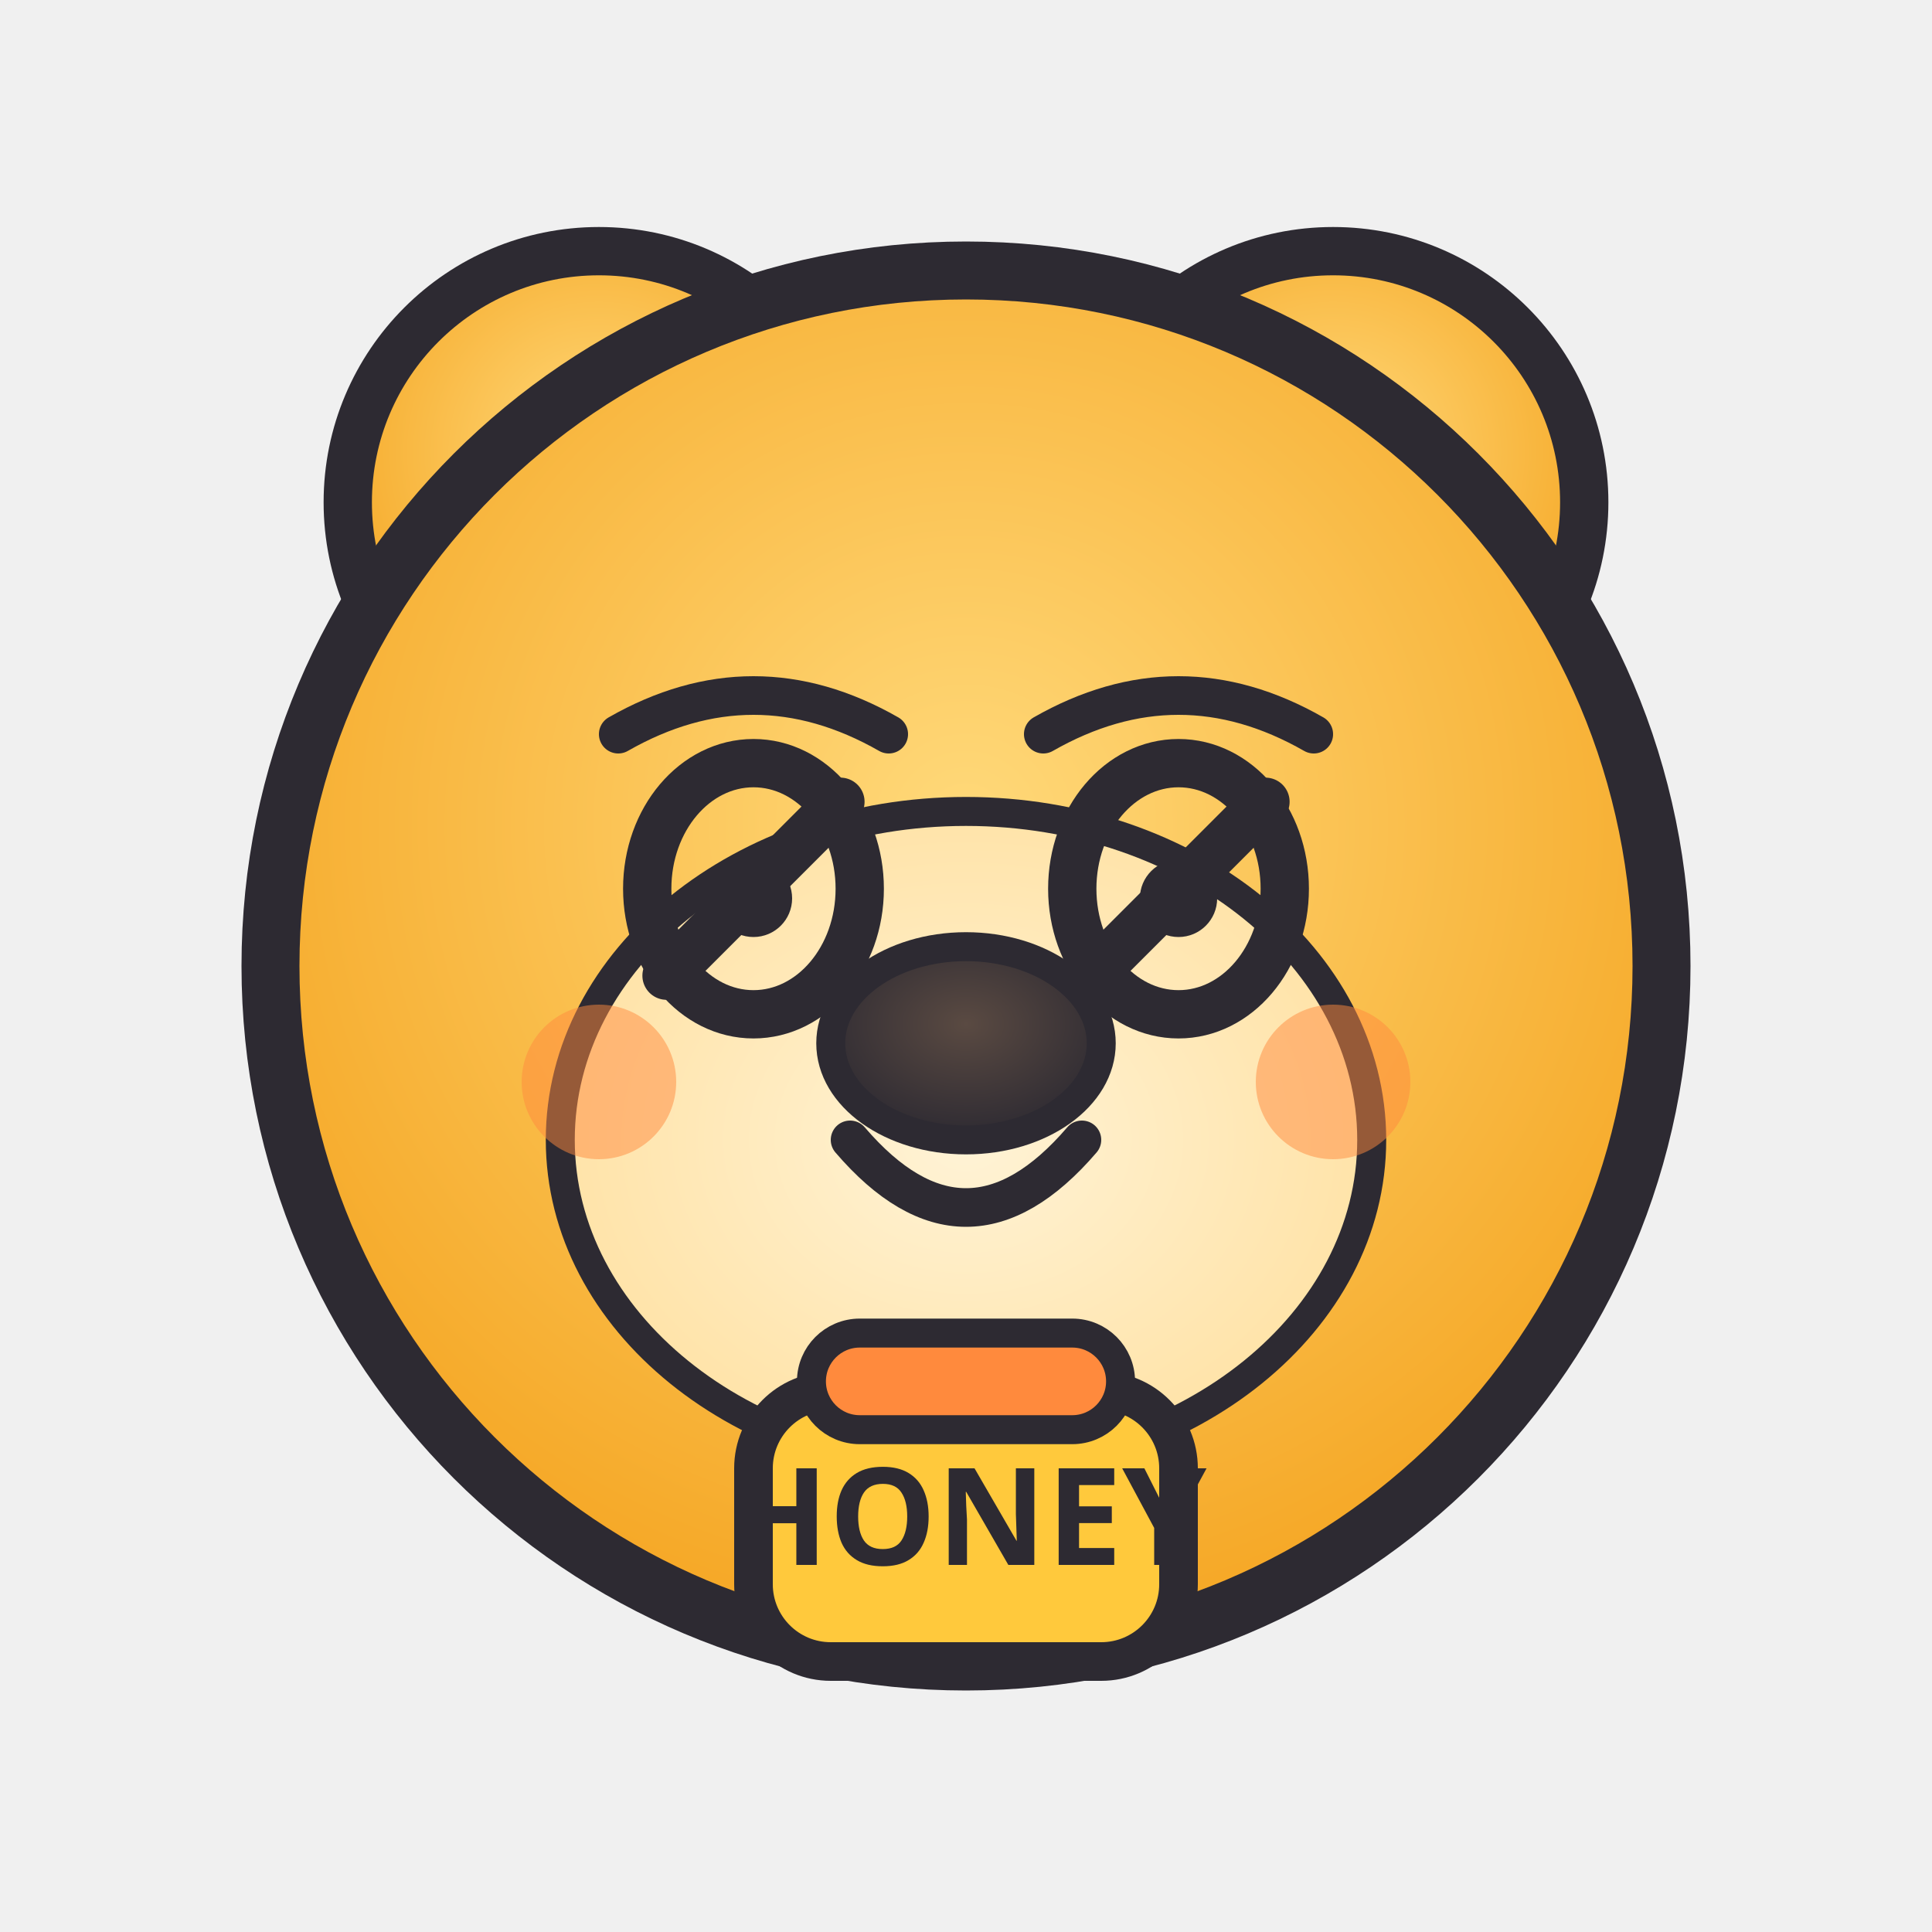
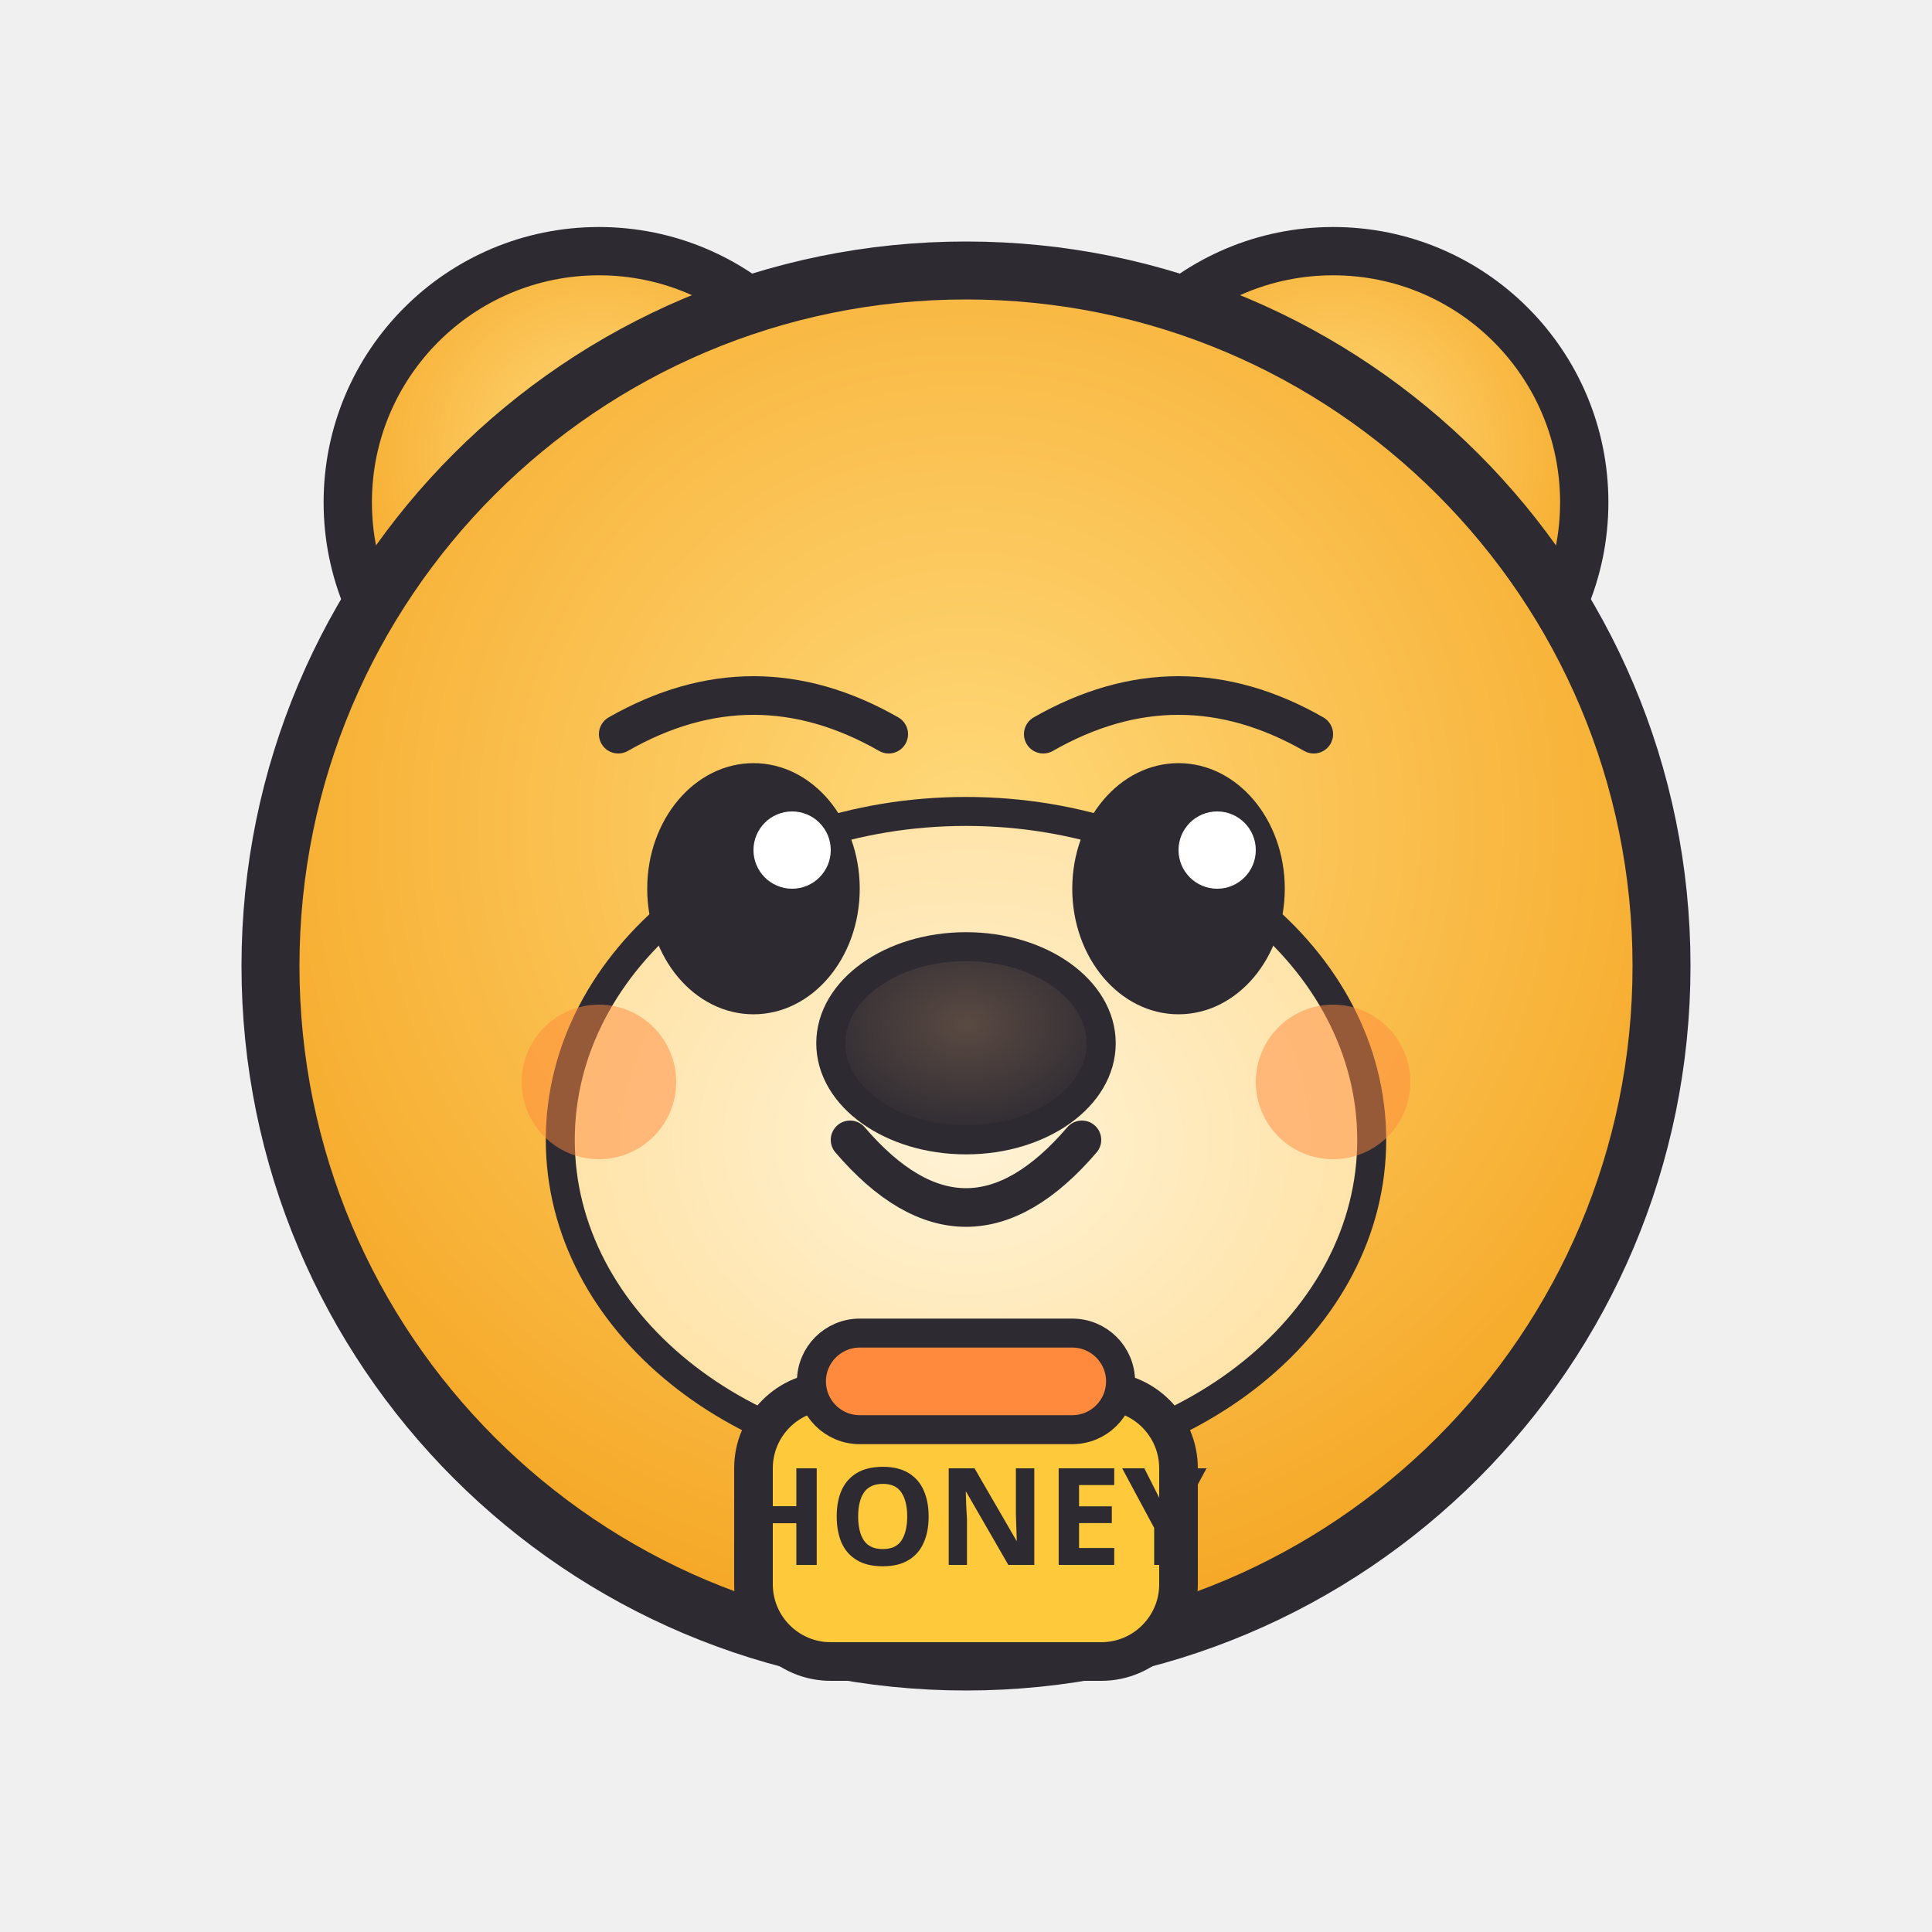
<svg xmlns="http://www.w3.org/2000/svg" viewBox="0 0 200 200" width="200" height="200">
  <defs>
    <radialGradient id="fur" cx="50%" cy="40%" r="60%">
      <stop offset="0%" stop-color="#FFD97A" />
      <stop offset="100%" stop-color="#F5A623" />
    </radialGradient>
    <radialGradient id="belly" cx="50%" cy="50%" r="50%">
      <stop offset="0%" stop-color="#FFF3D6" />
      <stop offset="100%" stop-color="#FFE3A8" />
    </radialGradient>
    <radialGradient id="nose" cx="50%" cy="40%" r="60%">
      <stop offset="0%" stop-color="#5A4A42" />
      <stop offset="100%" stop-color="#2D2A32" />
    </radialGradient>
  </defs>
  <circle cx="62" cy="52" r="26" fill="url(#fur)" stroke="#2D2A32" stroke-width="5" />
  <circle cx="138" cy="52" r="26" fill="url(#fur)" stroke="#2D2A32" stroke-width="5" />
  <circle cx="62" cy="52" r="12" fill="#FF8A3D" />
  <circle cx="138" cy="52" r="12" fill="#FF8A3D" />
  <circle cx="100" cy="100" r="72" fill="url(#fur)" stroke="#2D2A32" stroke-width="6" />
  <ellipse cx="100" cy="118" rx="42" ry="34" fill="url(#belly)" stroke="#2D2A32" stroke-width="3" />
-   <g>
-     <ellipse cx="78" cy="92" rx="11" ry="13" fill="none" stroke="#2D2A32" stroke-width="5" />
-     <circle cx="78" cy="93" r="4" fill="#2D2A32" />
-     <path d="M69 101 L87 83" stroke="#2D2A32" stroke-width="5" stroke-linecap="round" />
-   </g>
-   <g>
-     <ellipse cx="122" cy="92" rx="11" ry="13" fill="none" stroke="#2D2A32" stroke-width="5" />
-     <circle cx="122" cy="93" r="4" fill="#2D2A32" />
-     <path d="M113 101 L131 83" stroke="#2D2A32" stroke-width="5" stroke-linecap="round" />
-   </g>
+   <ellipse cx="78" cy="92" rx="11" ry="13" fill="#2D2A32" />
+   <ellipse cx="122" cy="92" rx="11" ry="13" fill="#2D2A32" />
+   <circle cx="82" cy="88" r="4" fill="#fff" />
+   <circle cx="126" cy="88" r="4" fill="#fff" />
  <path d="M64 76 Q78 68 92 76" stroke="#2D2A32" stroke-width="4" fill="none" stroke-linecap="round" />
  <path d="M108 76 Q122 68 136 76" stroke="#2D2A32" stroke-width="4" fill="none" stroke-linecap="round" />
  <ellipse cx="100" cy="108" rx="14" ry="10" fill="url(#nose)" stroke="#2D2A32" stroke-width="3" />
  <path d="M88 118 Q100 132 112 118" stroke="#2D2A32" stroke-width="4" fill="none" stroke-linecap="round" />
  <circle cx="62" cy="112" r="8" fill="#FF8A3D" opacity="0.5" />
  <circle cx="138" cy="112" r="8" fill="#FF8A3D" opacity="0.5" />
  <g transform="translate(100, 158)">
    <rect x="-22" y="-14" width="44" height="28" rx="8" fill="#FFC93C" stroke="#2D2A32" stroke-width="4" />
    <rect x="-16" y="-20" width="32" height="10" rx="5" fill="#FF8A3D" stroke="#2D2A32" stroke-width="3" />
    <text x="0" y="4" text-anchor="middle" font-family="Fredoka, sans-serif" font-size="14" font-weight="700" fill="#2D2A32">HONEY</text>
  </g>
</svg>
